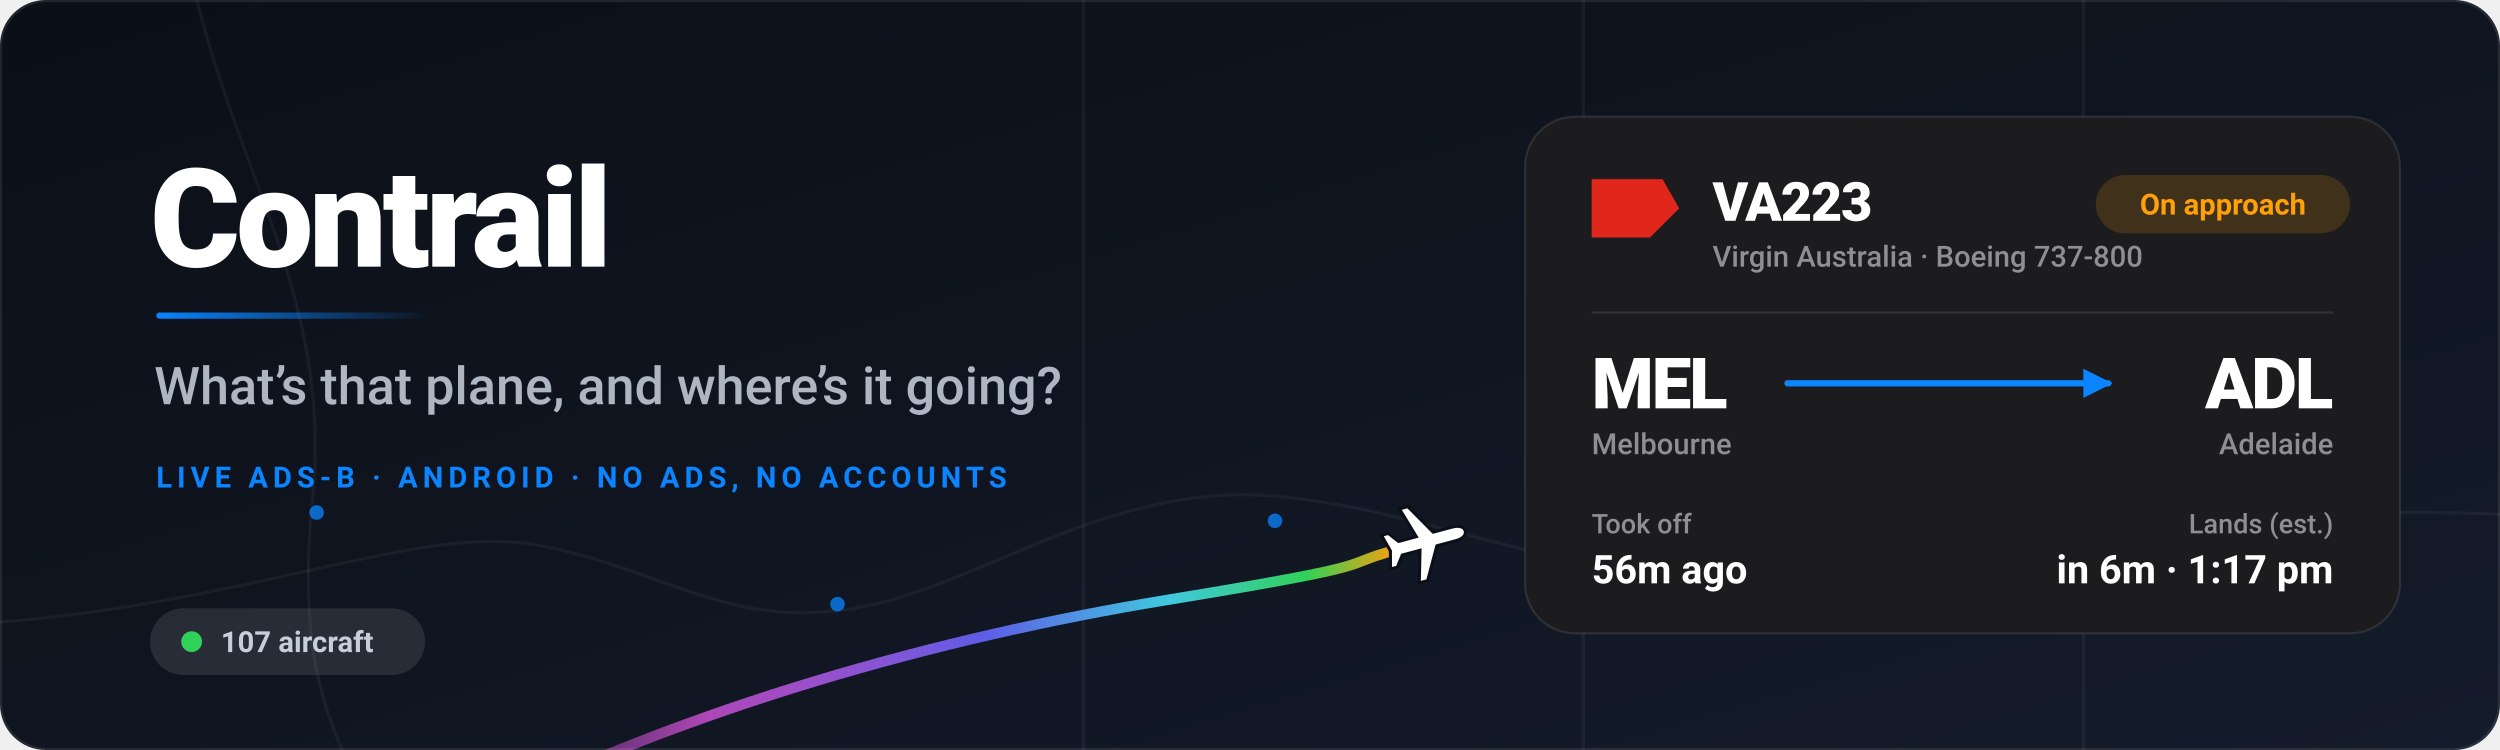
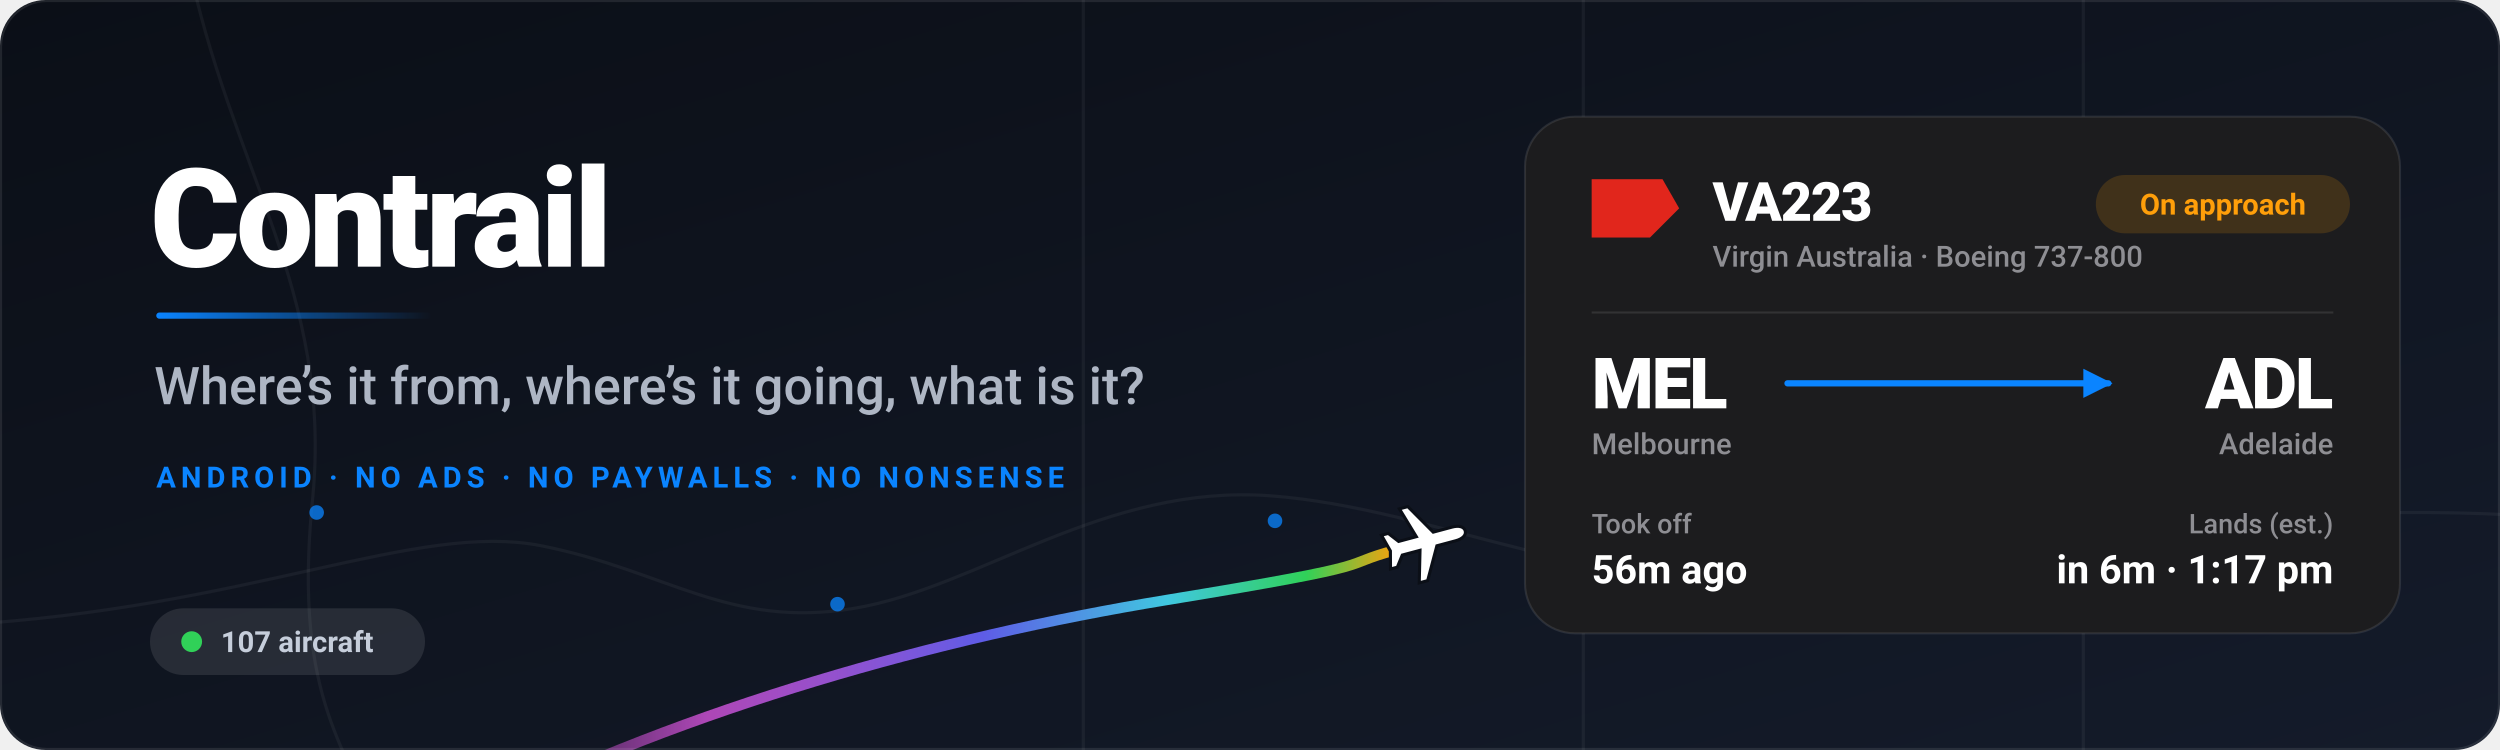
- <svg xmlns="http://www.w3.org/2000/svg" width="1200" height="360" viewBox="0 0 1200 360" role="img" aria-label="Contrail — what's that plane, and where's it going? A live flight tracker for Android, with a real flight card showing Virgin Australia VA223 from Melbourne to Adelaide, on approach, landing in 6 minutes">
+ <svg xmlns="http://www.w3.org/2000/svg" width="1200" height="360" viewBox="0 0 1200 360" role="img" aria-label="Contrail — where did that plane come from, where's it going, and what is it? A live flight tracker for Android, with a real flight card showing Virgin Australia VA223 from Melbourne to Adelaide, on approach, landing in 6 minutes">
  <defs>
    <linearGradient id="bg" x1="0" y1="0" x2="1" y2="1">
      <stop offset="0" stop-color="#0B0F17" />
      <stop offset="1" stop-color="#141B2A" />
    </linearGradient>
    <linearGradient id="rule" x1="0" y1="0" x2="1" y2="0">
      <stop offset="0" stop-color="#0A84FF" />
      <stop offset="1" stop-color="#0A84FF" stop-opacity="0" />
    </linearGradient>
    <linearGradient id="trail" x1="0" y1="0" x2="1" y2="0">
      <stop offset="0" stop-color="#F05CF5" stop-opacity="0" />
      <stop offset="0.25" stop-color="#F05CF5" stop-opacity="0.7" />
      <stop offset="0.55" stop-color="#5E5CE6" />
      <stop offset="0.75" stop-color="#40C8E0" />
      <stop offset="0.9" stop-color="#30D158" />
      <stop offset="1" stop-color="#FF9F0A" />
    </linearGradient>
    <clipPath id="frame">
      <rect width="1200" height="360" rx="22" />
    </clipPath>
  </defs>
  <g clip-path="url(#frame)">
    <rect width="1200" height="360" fill="url(#bg)" />
    <g stroke="#FFFFFF" stroke-opacity="0.05" stroke-width="1.5" fill="none">
      <path d="M-20 300C120 292 200 250 260 262s90 40 150 30 120-60 200-54 160 50 260 40 200-40 350-30" />
      <path d="M90 -20C110 80 160 140 150 240s20 120 30 160" />
      <path d="M520 -20V380M760 -20V380M1000 -20V380" />
    </g>
    <g fill="#0A84FF" fill-opacity="0.75">
      <circle cx="152" cy="246" r="3.5" />
      <circle cx="402" cy="290" r="3.5" />
      <circle cx="612" cy="250" r="3.5" />
    </g>
    <path d="M230 390C330 340 450 306 560 288s80-16 110-24" stroke="url(#trail)" stroke-width="5" fill="none" stroke-linecap="round" />
    <g transform="translate(684 260) rotate(75)">
      <path d="M0 -20c2.2 0 3.4 2.4 3.4 5.6V-5l15 8.6v4.2L3.4 3.4v8.8l5 3.8v3.4L0 17.2l-8.4 2.2V16l5-3.8V3.4l-15 4.4V3.6l15-8.6v-9.4C-3.4 -17.6 -2.2 -20 0 -20z" fill="#FFFFFF" stroke="#0B0F17" stroke-width="1.5" />
    </g>
    <g font-family="ui-sans-serif, -apple-system, BlinkMacSystemFont, 'SF Pro Display', 'Segoe UI', Roboto, Inter, Helvetica, Arial, sans-serif">
      <text x="72" y="128" font-size="66" font-weight="800" letter-spacing="-2" fill="#FFFFFF">Contrail</text>
      <rect x="75" y="150" width="132" height="3" rx="1.5" fill="url(#rule)" />
-       <text x="74" y="194" font-size="25" font-weight="500" fill="#AEB6C4">What’s that plane, and where’s it going?</text>
-       <text x="75" y="234" font-size="14" font-weight="600" letter-spacing="2.4" fill="#0A84FF">LIVE ADS-B · ANDROID · NO ADS, NO ACCOUNTS</text>
+       <text x="74" y="194" font-size="25" font-weight="500" fill="#AEB6C4">Where’s it from, where’s it going, what is it?</text>
+       <text x="75" y="234" font-size="14" font-weight="600" letter-spacing="2.4" fill="#0A84FF">ANDROID · NO ADS · NO PAYWALLS · NO NONSENSE</text>
    </g>
    <g font-family="ui-sans-serif, -apple-system, BlinkMacSystemFont, 'SF Pro Text', 'Segoe UI', Roboto, Inter, Helvetica, Arial, sans-serif">
      <rect x="732" y="56" width="420" height="248" rx="24" fill="#1C1C1E" stroke="#FFFFFF" stroke-opacity="0.10" />
      <path d="M764 86h34l8 14-14 14h-28z" fill="#E1261C" />
      <text x="822" y="106" font-size="26" font-weight="800" letter-spacing="-0.6" fill="#FFFFFF">VA223</text>
      <text x="822" y="128" font-size="14" font-weight="500" fill="#8E8E93">Virgin Australia · Boeing 737-800</text>
      <rect x="1006" y="84" width="122" height="28" rx="14" fill="#FF9F0A" fill-opacity="0.16" />
      <text x="1067" y="103" font-size="14" font-weight="600" fill="#FF9F0A" text-anchor="middle">On approach</text>
      <line x1="764" y1="150" x2="1120" y2="150" stroke="#FFFFFF" stroke-opacity="0.10" />
      <text x="764" y="196" font-size="34" font-weight="800" letter-spacing="-1" fill="#FFFFFF">MEL</text>
      <text x="764" y="218" font-size="14" font-weight="500" fill="#8E8E93">Melbourne</text>
      <text x="1120" y="196" font-size="34" font-weight="800" letter-spacing="-1" fill="#FFFFFF" text-anchor="end">ADL</text>
      <text x="1120" y="218" font-size="14" font-weight="500" fill="#8E8E93" text-anchor="end">Adelaide</text>
      <line x1="858" y1="184" x2="1012" y2="184" stroke="#0A84FF" stroke-width="3" stroke-linecap="round" />
      <path d="M1000 177l14 7-14 7z" fill="#0A84FF" />
      <text x="764" y="256" font-size="13" font-weight="500" fill="#8E8E93">Took off</text>
      <text x="764" y="280" font-size="19" font-weight="700" fill="#FFFFFF">56m ago</text>
      <text x="1120" y="256" font-size="13" font-weight="500" fill="#8E8E93" text-anchor="end">Lands (est.)</text>
      <text x="1120" y="280" font-size="19" font-weight="700" fill="#FFFFFF" text-anchor="end">in 6m · 1:17 pm</text>
    </g>
    <g font-family="ui-sans-serif, -apple-system, BlinkMacSystemFont, 'SF Pro Text', 'Segoe UI', Roboto, Inter, Helvetica, Arial, sans-serif">
      <rect x="72" y="292" width="132" height="32" rx="16" fill="#FFFFFF" fill-opacity="0.10" />
      <circle cx="92" cy="308" r="5" fill="#30D158" />
      <text x="106" y="313" font-size="14" font-weight="600" fill="#C6CEDB">107 aircraft</text>
    </g>
    <rect x="0.5" y="0.5" width="1199" height="359" rx="22" fill="none" stroke="#FFFFFF" stroke-opacity="0.09" />
  </g>
</svg>
